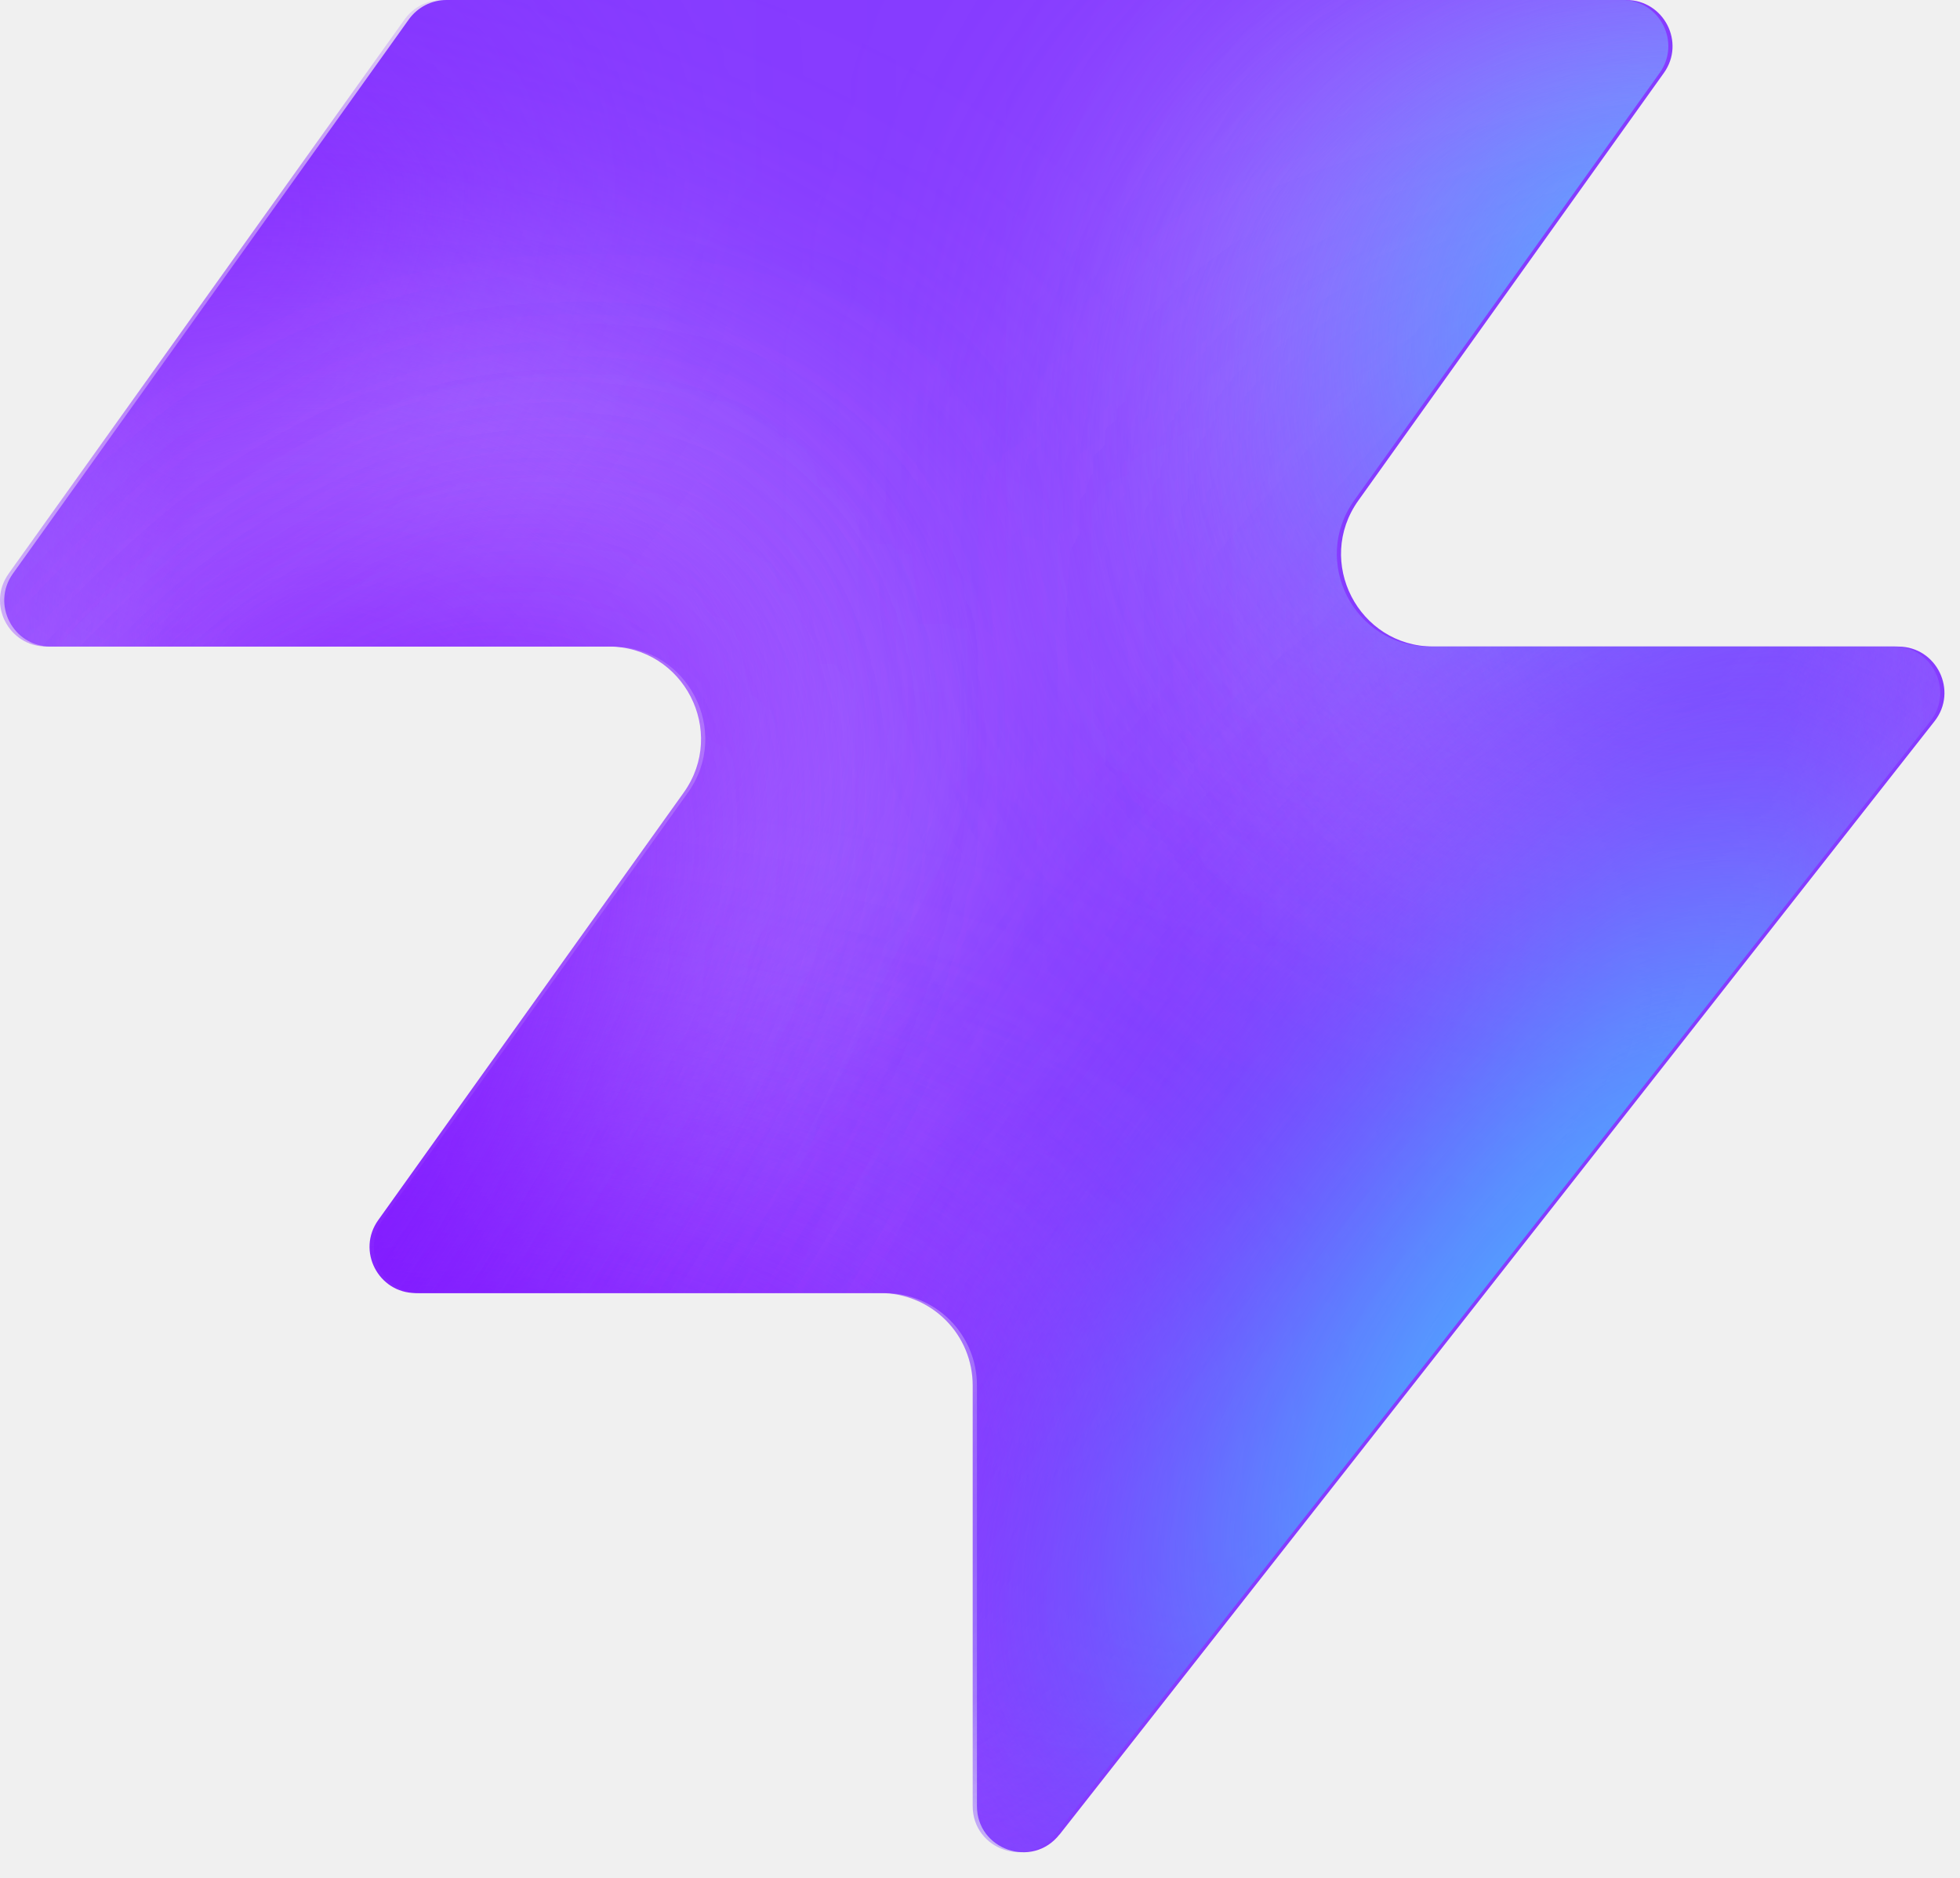
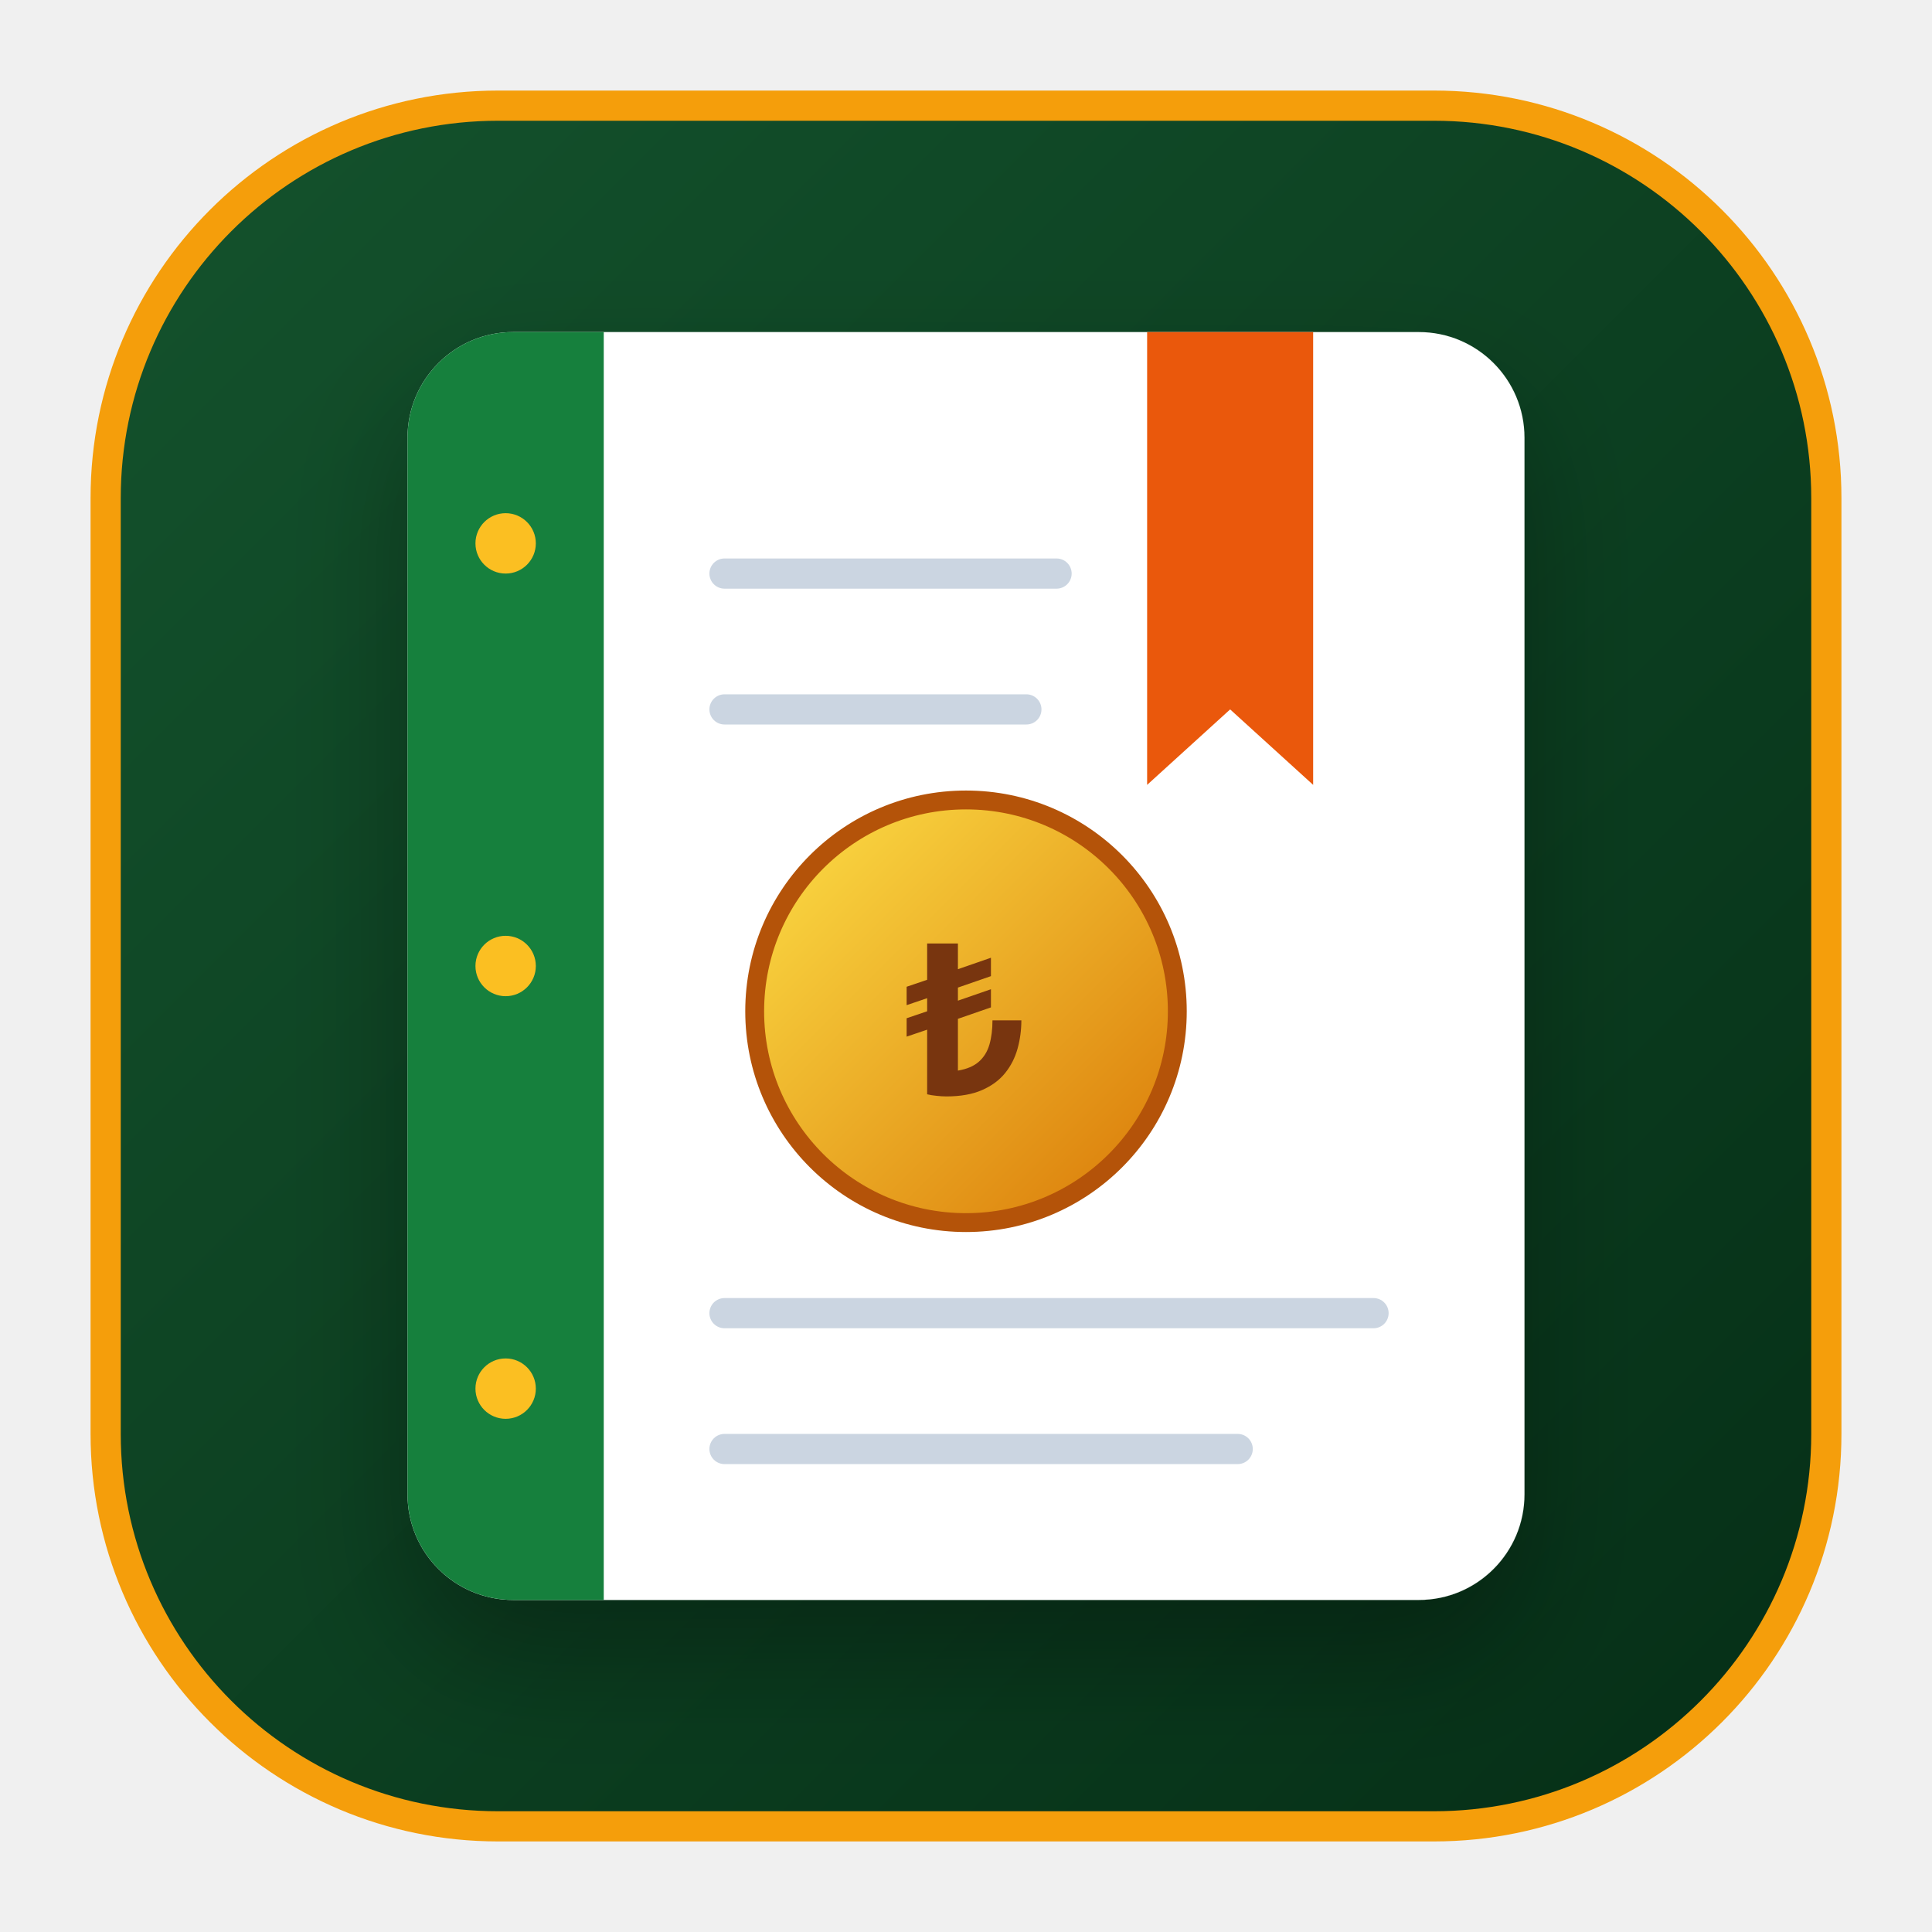
- <svg xmlns="http://www.w3.org/2000/svg" width="48" height="46" fill="none" viewBox="0 0 48 46">
-   <path fill="#863bff" d="M25.946 44.938c-.664.845-2.021.375-2.021-.698V33.937a2.26 2.26 0 0 0-2.262-2.262H10.287c-.92 0-1.456-1.04-.92-1.788l7.48-10.471c1.07-1.497 0-3.578-1.842-3.578H1.237c-.92 0-1.456-1.04-.92-1.788L10.013.474c.214-.297.556-.474.92-.474h28.894c.92 0 1.456 1.04.92 1.788l-7.48 10.471c-1.07 1.498 0 3.579 1.842 3.579h11.377c.943 0 1.473 1.088.89 1.83L25.947 44.94z" style="fill:#863bff;fill:color(display-p3 .525 .23 1);fill-opacity:1" />
-   <mask id="a" width="48" height="46" x="0" y="0" maskUnits="userSpaceOnUse" style="mask-type:alpha">
-     <path fill="#000" d="M25.842 44.938c-.664.844-2.021.375-2.021-.698V33.937a2.26 2.26 0 0 0-2.262-2.262H10.183c-.92 0-1.456-1.04-.92-1.788l7.48-10.471c1.07-1.498 0-3.579-1.842-3.579H1.133c-.92 0-1.456-1.04-.92-1.787L9.91.473c.214-.297.556-.474.92-.474h28.894c.92 0 1.456 1.04.92 1.788l-7.48 10.471c-1.07 1.498 0 3.578 1.842 3.578h11.377c.943 0 1.473 1.088.89 1.832L25.843 44.94z" style="fill:#000;fill-opacity:1" />
-   </mask>
-   <g mask="url(#a)">
-     <g filter="url(#b)">
-       <ellipse cx="5.508" cy="14.704" fill="#ede6ff" rx="5.508" ry="14.704" style="fill:#ede6ff;fill:color(display-p3 .927 .903 1);fill-opacity:1" transform="matrix(.00324 1 1 -.00324 -4.47 31.516)" />
-     </g>
-     <g filter="url(#c)">
-       <ellipse cx="10.399" cy="29.851" fill="#ede6ff" rx="10.399" ry="29.851" style="fill:#ede6ff;fill:color(display-p3 .927 .903 1);fill-opacity:1" transform="matrix(.00324 1 1 -.00324 -39.328 7.883)" />
-     </g>
-     <g filter="url(#d)">
-       <ellipse cx="5.508" cy="30.487" fill="#7e14ff" rx="5.508" ry="30.487" style="fill:#7e14ff;fill:color(display-p3 .492 .077 1);fill-opacity:1" transform="rotate(89.814 -25.913 -14.639)scale(1 -1)" />
-     </g>
-     <g filter="url(#e)">
-       <ellipse cx="5.508" cy="30.599" fill="#7e14ff" rx="5.508" ry="30.599" style="fill:#7e14ff;fill:color(display-p3 .492 .077 1);fill-opacity:1" transform="rotate(89.814 -32.644 -3.334)scale(1 -1)" />
-     </g>
-     <g filter="url(#f)">
-       <ellipse cx="5.508" cy="30.599" fill="#7e14ff" rx="5.508" ry="30.599" style="fill:#7e14ff;fill:color(display-p3 .492 .077 1);fill-opacity:1" transform="matrix(.00324 1 1 -.00324 -34.34 30.47)" />
-     </g>
-     <g filter="url(#g)">
-       <ellipse cx="14.072" cy="22.078" fill="#ede6ff" rx="14.072" ry="22.078" style="fill:#ede6ff;fill:color(display-p3 .927 .903 1);fill-opacity:1" transform="rotate(93.35 24.506 48.493)scale(-1 1)" />
-     </g>
-     <g filter="url(#h)">
-       <ellipse cx="3.47" cy="21.501" fill="#7e14ff" rx="3.47" ry="21.501" style="fill:#7e14ff;fill:color(display-p3 .492 .077 1);fill-opacity:1" transform="rotate(89.009 28.708 47.59)scale(-1 1)" />
-     </g>
-     <g filter="url(#i)">
-       <ellipse cx="3.47" cy="21.501" fill="#7e14ff" rx="3.47" ry="21.501" style="fill:#7e14ff;fill:color(display-p3 .492 .077 1);fill-opacity:1" transform="rotate(89.009 28.708 47.59)scale(-1 1)" />
-     </g>
-     <g filter="url(#j)">
-       <ellipse cx=".387" cy="8.972" fill="#7e14ff" rx="4.407" ry="29.108" style="fill:#7e14ff;fill:color(display-p3 .492 .077 1);fill-opacity:1" transform="rotate(39.51 .387 8.972)" />
-     </g>
-     <g filter="url(#k)">
-       <ellipse cx="47.523" cy="-6.092" fill="#7e14ff" rx="4.407" ry="29.108" style="fill:#7e14ff;fill:color(display-p3 .492 .077 1);fill-opacity:1" transform="rotate(37.892 47.523 -6.092)" />
-     </g>
-     <g filter="url(#l)">
-       <ellipse cx="41.412" cy="6.333" fill="#47bfff" rx="5.971" ry="9.665" style="fill:#47bfff;fill:color(display-p3 .28 .748 1);fill-opacity:1" transform="rotate(37.892 41.412 6.333)" />
-     </g>
-     <g filter="url(#m)">
-       <ellipse cx="-1.879" cy="38.332" fill="#7e14ff" rx="4.407" ry="29.108" style="fill:#7e14ff;fill:color(display-p3 .492 .077 1);fill-opacity:1" transform="rotate(37.892 -1.88 38.332)" />
-     </g>
-     <g filter="url(#n)">
-       <ellipse cx="-1.879" cy="38.332" fill="#7e14ff" rx="4.407" ry="29.108" style="fill:#7e14ff;fill:color(display-p3 .492 .077 1);fill-opacity:1" transform="rotate(37.892 -1.88 38.332)" />
-     </g>
-     <g filter="url(#o)">
-       <ellipse cx="35.651" cy="29.907" fill="#7e14ff" rx="4.407" ry="29.108" style="fill:#7e14ff;fill:color(display-p3 .492 .077 1);fill-opacity:1" transform="rotate(37.892 35.651 29.907)" />
-     </g>
-     <g filter="url(#p)">
-       <ellipse cx="38.418" cy="32.4" fill="#47bfff" rx="5.971" ry="15.297" style="fill:#47bfff;fill:color(display-p3 .28 .748 1);fill-opacity:1" transform="rotate(37.892 38.418 32.4)" />
-     </g>
-   </g>
+ <svg xmlns="http://www.w3.org/2000/svg" viewBox="0 0 256 256" width="256" height="256">
  <defs>
-     <filter id="b" width="60.045" height="41.654" x="-19.77" y="16.149" color-interpolation-filters="sRGB" filterUnits="userSpaceOnUse">
-       <feFlood flood-opacity="0" result="BackgroundImageFix" />
-       <feBlend in="SourceGraphic" in2="BackgroundImageFix" result="shape" />
-       <feGaussianBlur result="effect1_foregroundBlur_2002_17158" stdDeviation="7.659" />
-     </filter>
-     <filter id="c" width="90.34" height="51.437" x="-54.613" y="-7.533" color-interpolation-filters="sRGB" filterUnits="userSpaceOnUse">
-       <feFlood flood-opacity="0" result="BackgroundImageFix" />
-       <feBlend in="SourceGraphic" in2="BackgroundImageFix" result="shape" />
-       <feGaussianBlur result="effect1_foregroundBlur_2002_17158" stdDeviation="7.659" />
-     </filter>
-     <filter id="d" width="79.355" height="29.4" x="-49.64" y="2.03" color-interpolation-filters="sRGB" filterUnits="userSpaceOnUse">
-       <feFlood flood-opacity="0" result="BackgroundImageFix" />
-       <feBlend in="SourceGraphic" in2="BackgroundImageFix" result="shape" />
-       <feGaussianBlur result="effect1_foregroundBlur_2002_17158" stdDeviation="4.596" />
-     </filter>
-     <filter id="e" width="79.579" height="29.4" x="-45.045" y="20.029" color-interpolation-filters="sRGB" filterUnits="userSpaceOnUse">
-       <feFlood flood-opacity="0" result="BackgroundImageFix" />
-       <feBlend in="SourceGraphic" in2="BackgroundImageFix" result="shape" />
-       <feGaussianBlur result="effect1_foregroundBlur_2002_17158" stdDeviation="4.596" />
-     </filter>
-     <filter id="f" width="79.579" height="29.4" x="-43.513" y="21.178" color-interpolation-filters="sRGB" filterUnits="userSpaceOnUse">
-       <feFlood flood-opacity="0" result="BackgroundImageFix" />
-       <feBlend in="SourceGraphic" in2="BackgroundImageFix" result="shape" />
-       <feGaussianBlur result="effect1_foregroundBlur_2002_17158" stdDeviation="4.596" />
-     </filter>
-     <filter id="g" width="74.749" height="58.852" x="15.756" y="-17.901" color-interpolation-filters="sRGB" filterUnits="userSpaceOnUse">
-       <feFlood flood-opacity="0" result="BackgroundImageFix" />
-       <feBlend in="SourceGraphic" in2="BackgroundImageFix" result="shape" />
-       <feGaussianBlur result="effect1_foregroundBlur_2002_17158" stdDeviation="7.659" />
-     </filter>
-     <filter id="h" width="61.377" height="25.362" x="23.548" y="2.284" color-interpolation-filters="sRGB" filterUnits="userSpaceOnUse">
-       <feFlood flood-opacity="0" result="BackgroundImageFix" />
-       <feBlend in="SourceGraphic" in2="BackgroundImageFix" result="shape" />
-       <feGaussianBlur result="effect1_foregroundBlur_2002_17158" stdDeviation="4.596" />
-     </filter>
-     <filter id="i" width="61.377" height="25.362" x="23.548" y="2.284" color-interpolation-filters="sRGB" filterUnits="userSpaceOnUse">
-       <feFlood flood-opacity="0" result="BackgroundImageFix" />
-       <feBlend in="SourceGraphic" in2="BackgroundImageFix" result="shape" />
-       <feGaussianBlur result="effect1_foregroundBlur_2002_17158" stdDeviation="4.596" />
-     </filter>
-     <filter id="j" width="56.045" height="63.649" x="-27.636" y="-22.853" color-interpolation-filters="sRGB" filterUnits="userSpaceOnUse">
-       <feFlood flood-opacity="0" result="BackgroundImageFix" />
-       <feBlend in="SourceGraphic" in2="BackgroundImageFix" result="shape" />
-       <feGaussianBlur result="effect1_foregroundBlur_2002_17158" stdDeviation="4.596" />
-     </filter>
-     <filter id="k" width="54.814" height="64.646" x="20.116" y="-38.415" color-interpolation-filters="sRGB" filterUnits="userSpaceOnUse">
-       <feFlood flood-opacity="0" result="BackgroundImageFix" />
-       <feBlend in="SourceGraphic" in2="BackgroundImageFix" result="shape" />
-       <feGaussianBlur result="effect1_foregroundBlur_2002_17158" stdDeviation="4.596" />
-     </filter>
-     <filter id="l" width="33.541" height="35.313" x="24.641" y="-11.323" color-interpolation-filters="sRGB" filterUnits="userSpaceOnUse">
-       <feFlood flood-opacity="0" result="BackgroundImageFix" />
-       <feBlend in="SourceGraphic" in2="BackgroundImageFix" result="shape" />
-       <feGaussianBlur result="effect1_foregroundBlur_2002_17158" stdDeviation="4.596" />
-     </filter>
-     <filter id="m" width="54.814" height="64.646" x="-29.286" y="6.009" color-interpolation-filters="sRGB" filterUnits="userSpaceOnUse">
-       <feFlood flood-opacity="0" result="BackgroundImageFix" />
-       <feBlend in="SourceGraphic" in2="BackgroundImageFix" result="shape" />
-       <feGaussianBlur result="effect1_foregroundBlur_2002_17158" stdDeviation="4.596" />
-     </filter>
-     <filter id="n" width="54.814" height="64.646" x="-29.286" y="6.009" color-interpolation-filters="sRGB" filterUnits="userSpaceOnUse">
-       <feFlood flood-opacity="0" result="BackgroundImageFix" />
-       <feBlend in="SourceGraphic" in2="BackgroundImageFix" result="shape" />
-       <feGaussianBlur result="effect1_foregroundBlur_2002_17158" stdDeviation="4.596" />
-     </filter>
-     <filter id="o" width="54.814" height="64.646" x="8.244" y="-2.416" color-interpolation-filters="sRGB" filterUnits="userSpaceOnUse">
-       <feFlood flood-opacity="0" result="BackgroundImageFix" />
-       <feBlend in="SourceGraphic" in2="BackgroundImageFix" result="shape" />
-       <feGaussianBlur result="effect1_foregroundBlur_2002_17158" stdDeviation="4.596" />
-     </filter>
-     <filter id="p" width="39.409" height="43.623" x="18.713" y="10.588" color-interpolation-filters="sRGB" filterUnits="userSpaceOnUse">
-       <feFlood flood-opacity="0" result="BackgroundImageFix" />
-       <feBlend in="SourceGraphic" in2="BackgroundImageFix" result="shape" />
-       <feGaussianBlur result="effect1_foregroundBlur_2002_17158" stdDeviation="4.596" />
+     <linearGradient id="bgGrad" x1="0%" y1="0%" x2="100%" y2="100%">
+       <stop offset="0%" stop-color="#14532d" />
+       <stop offset="100%" stop-color="#052e16" />
+     </linearGradient>
+     <linearGradient id="coinGrad" x1="0%" y1="0%" x2="100%" y2="100%">
+       <stop offset="0%" stop-color="#fde047" />
+       <stop offset="100%" stop-color="#d97706" />
+     </linearGradient>
+     <filter id="shadow" x="-10%" y="-10%" width="125%" height="125%">
+       <feDropShadow dx="0" dy="8" stdDeviation="8" flood-opacity="0.3" />
    </filter>
  </defs>
+   <rect x="14" y="14" width="228" height="228" rx="52" fill="url(#bgGrad)" stroke="#f59e0b" stroke-width="4" />
+   <g filter="url(#shadow)">
+     <rect x="54" y="44" width="148" height="168" rx="14" fill="#ffffff" />
+     <path d="M54 58 C54 50.268 60.268 44 68 44 L80 44 L80 212 L68 212 C60.268 212 54 205.732 54 198 Z" fill="#15803d" />
+     <circle cx="67" cy="72" r="4" fill="#fbbf24" />
+     <circle cx="67" cy="128" r="4" fill="#fbbf24" />
+     <circle cx="67" cy="184" r="4" fill="#fbbf24" />
+   </g>
+   <path d="M152 44 L174 44 L174 104 L163 94 L152 104 Z" fill="#ea580c" />
+   <line x1="96" y1="76" x2="140" y2="76" stroke="#cbd5e1" stroke-width="4" stroke-linecap="round" />
+   <line x1="96" y1="94" x2="136" y2="94" stroke="#cbd5e1" stroke-width="4" stroke-linecap="round" />
+   <line x1="96" y1="174" x2="182" y2="174" stroke="#cbd5e1" stroke-width="4" stroke-linecap="round" />
+   <line x1="96" y1="192" x2="164" y2="192" stroke="#cbd5e1" stroke-width="4" stroke-linecap="round" />
+   <circle cx="128" cy="134" r="28" fill="url(#coinGrad)" stroke="#b45309" stroke-width="2.5" />
+   <text x="128" y="145" font-family="Arial, sans-serif" font-size="28" font-weight="bold" fill="#78350f" text-anchor="middle">₺</text>
</svg>
